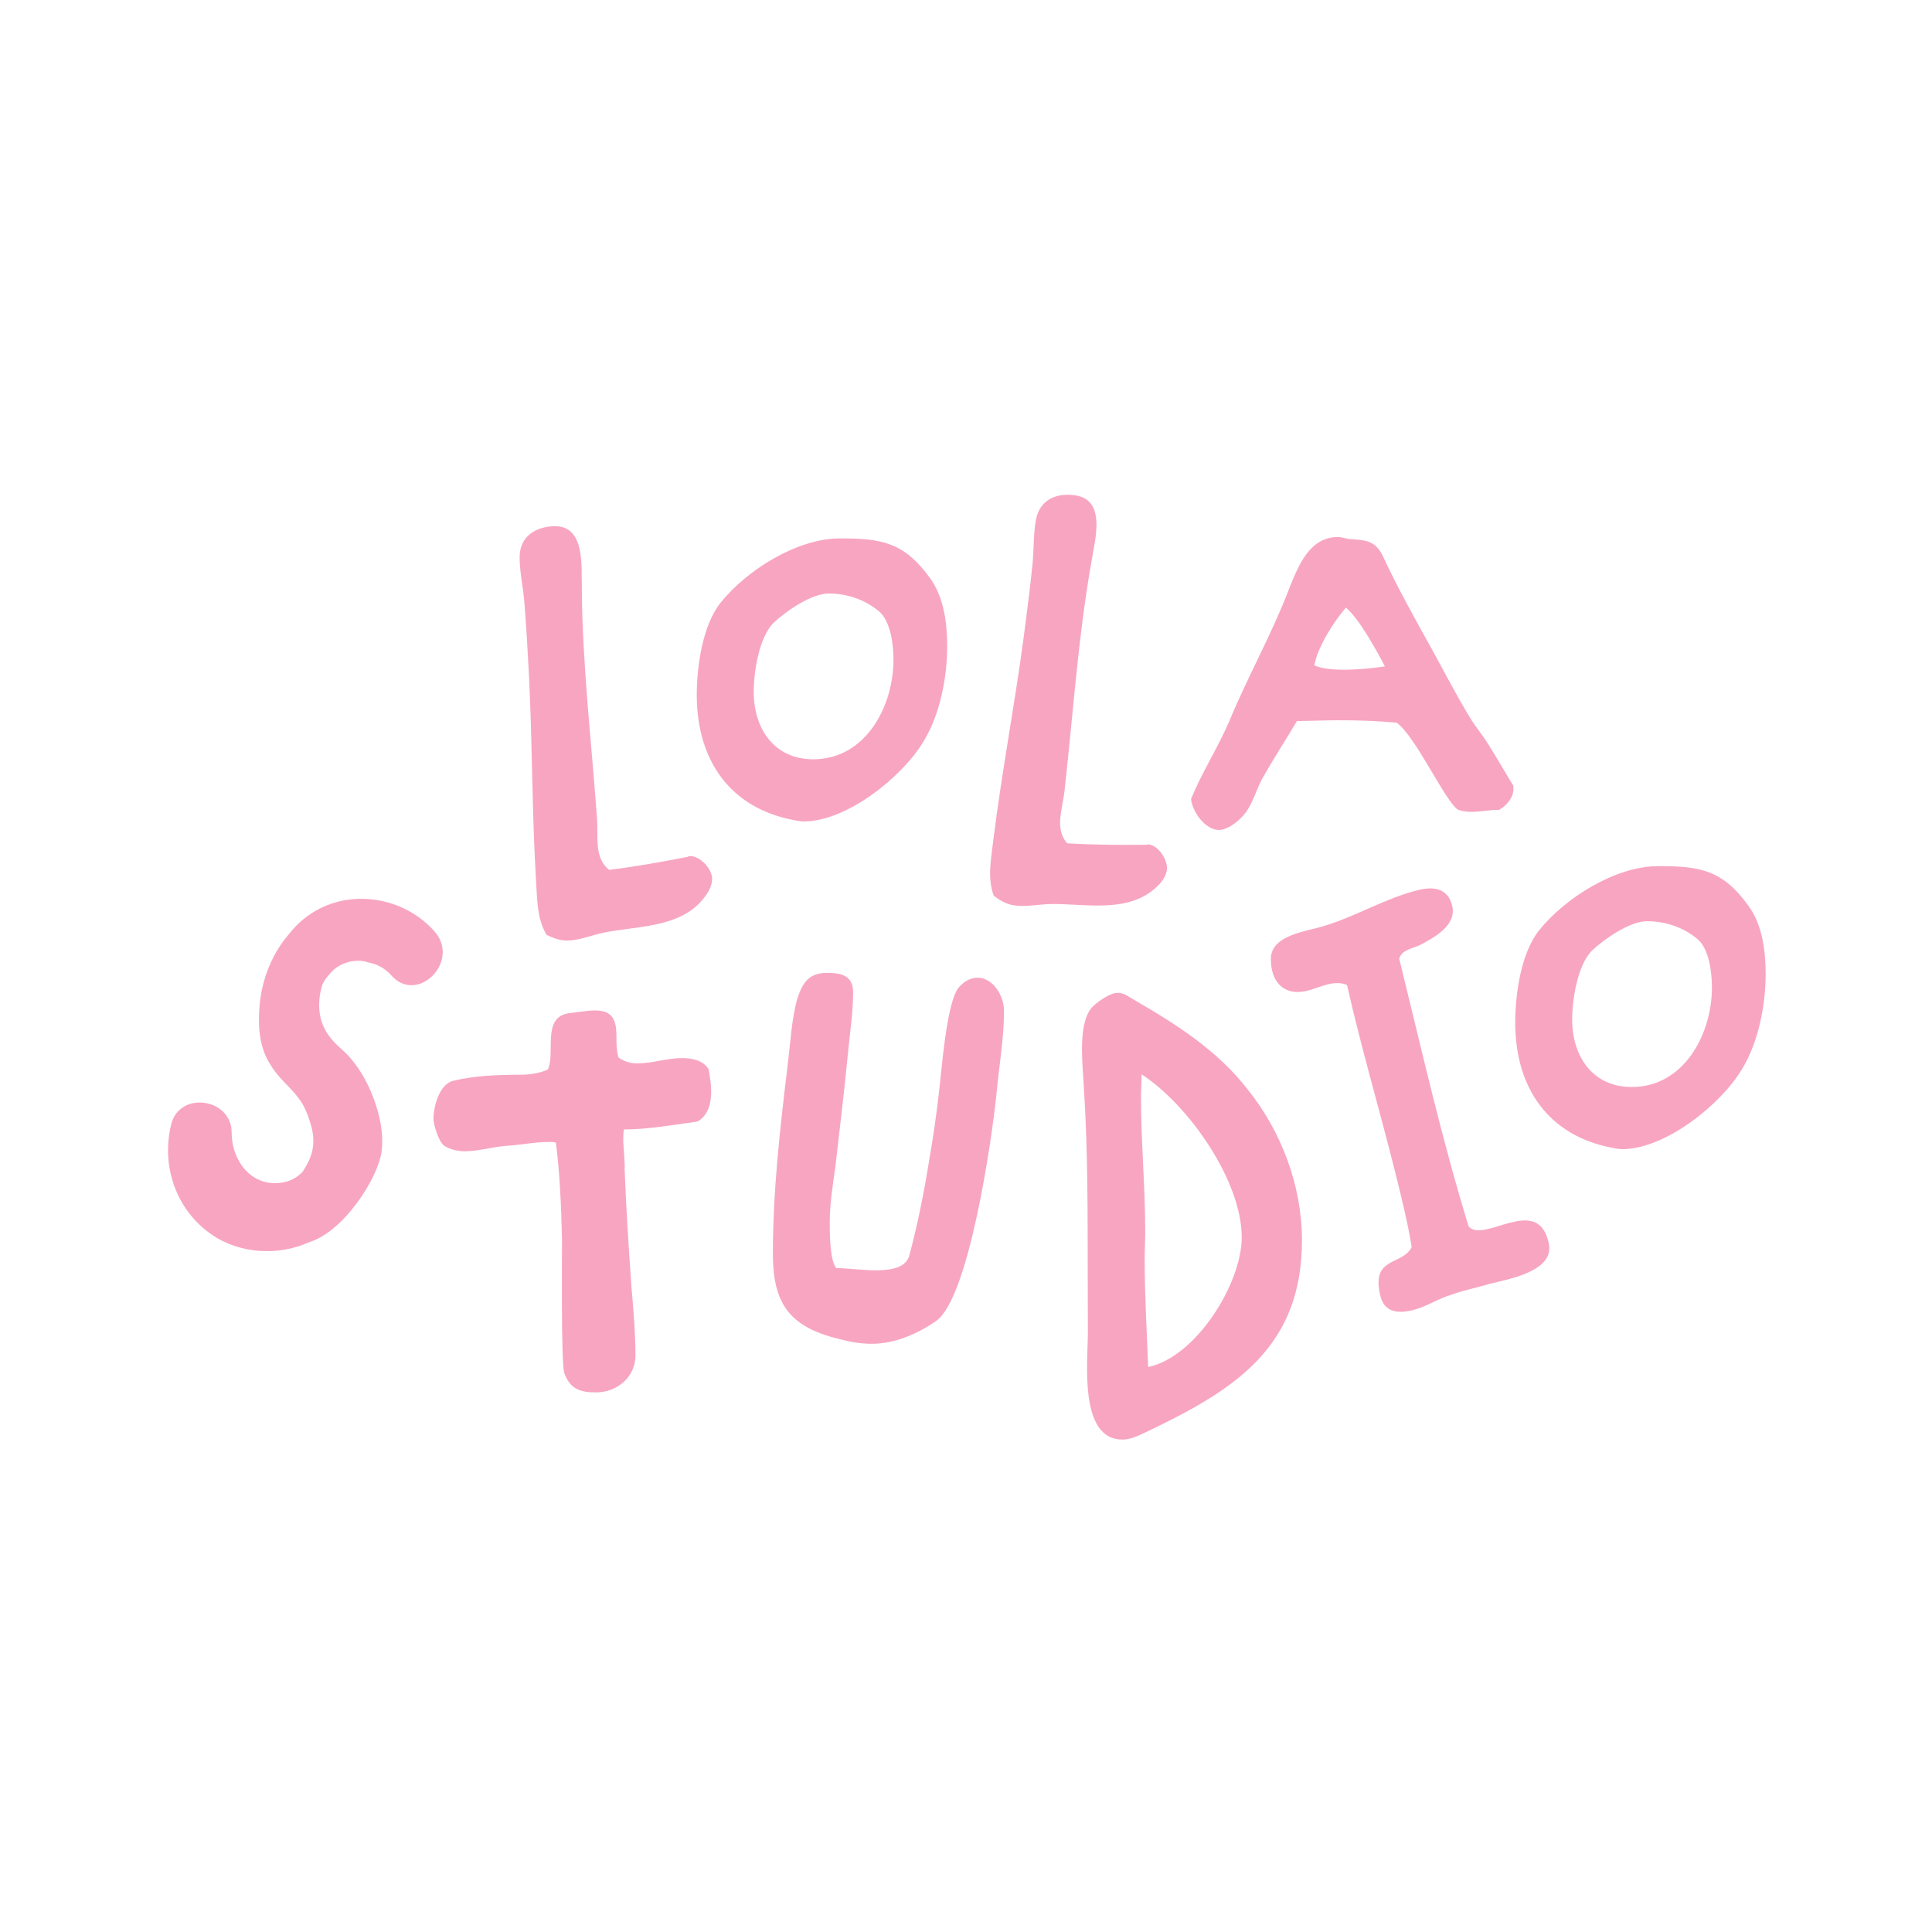
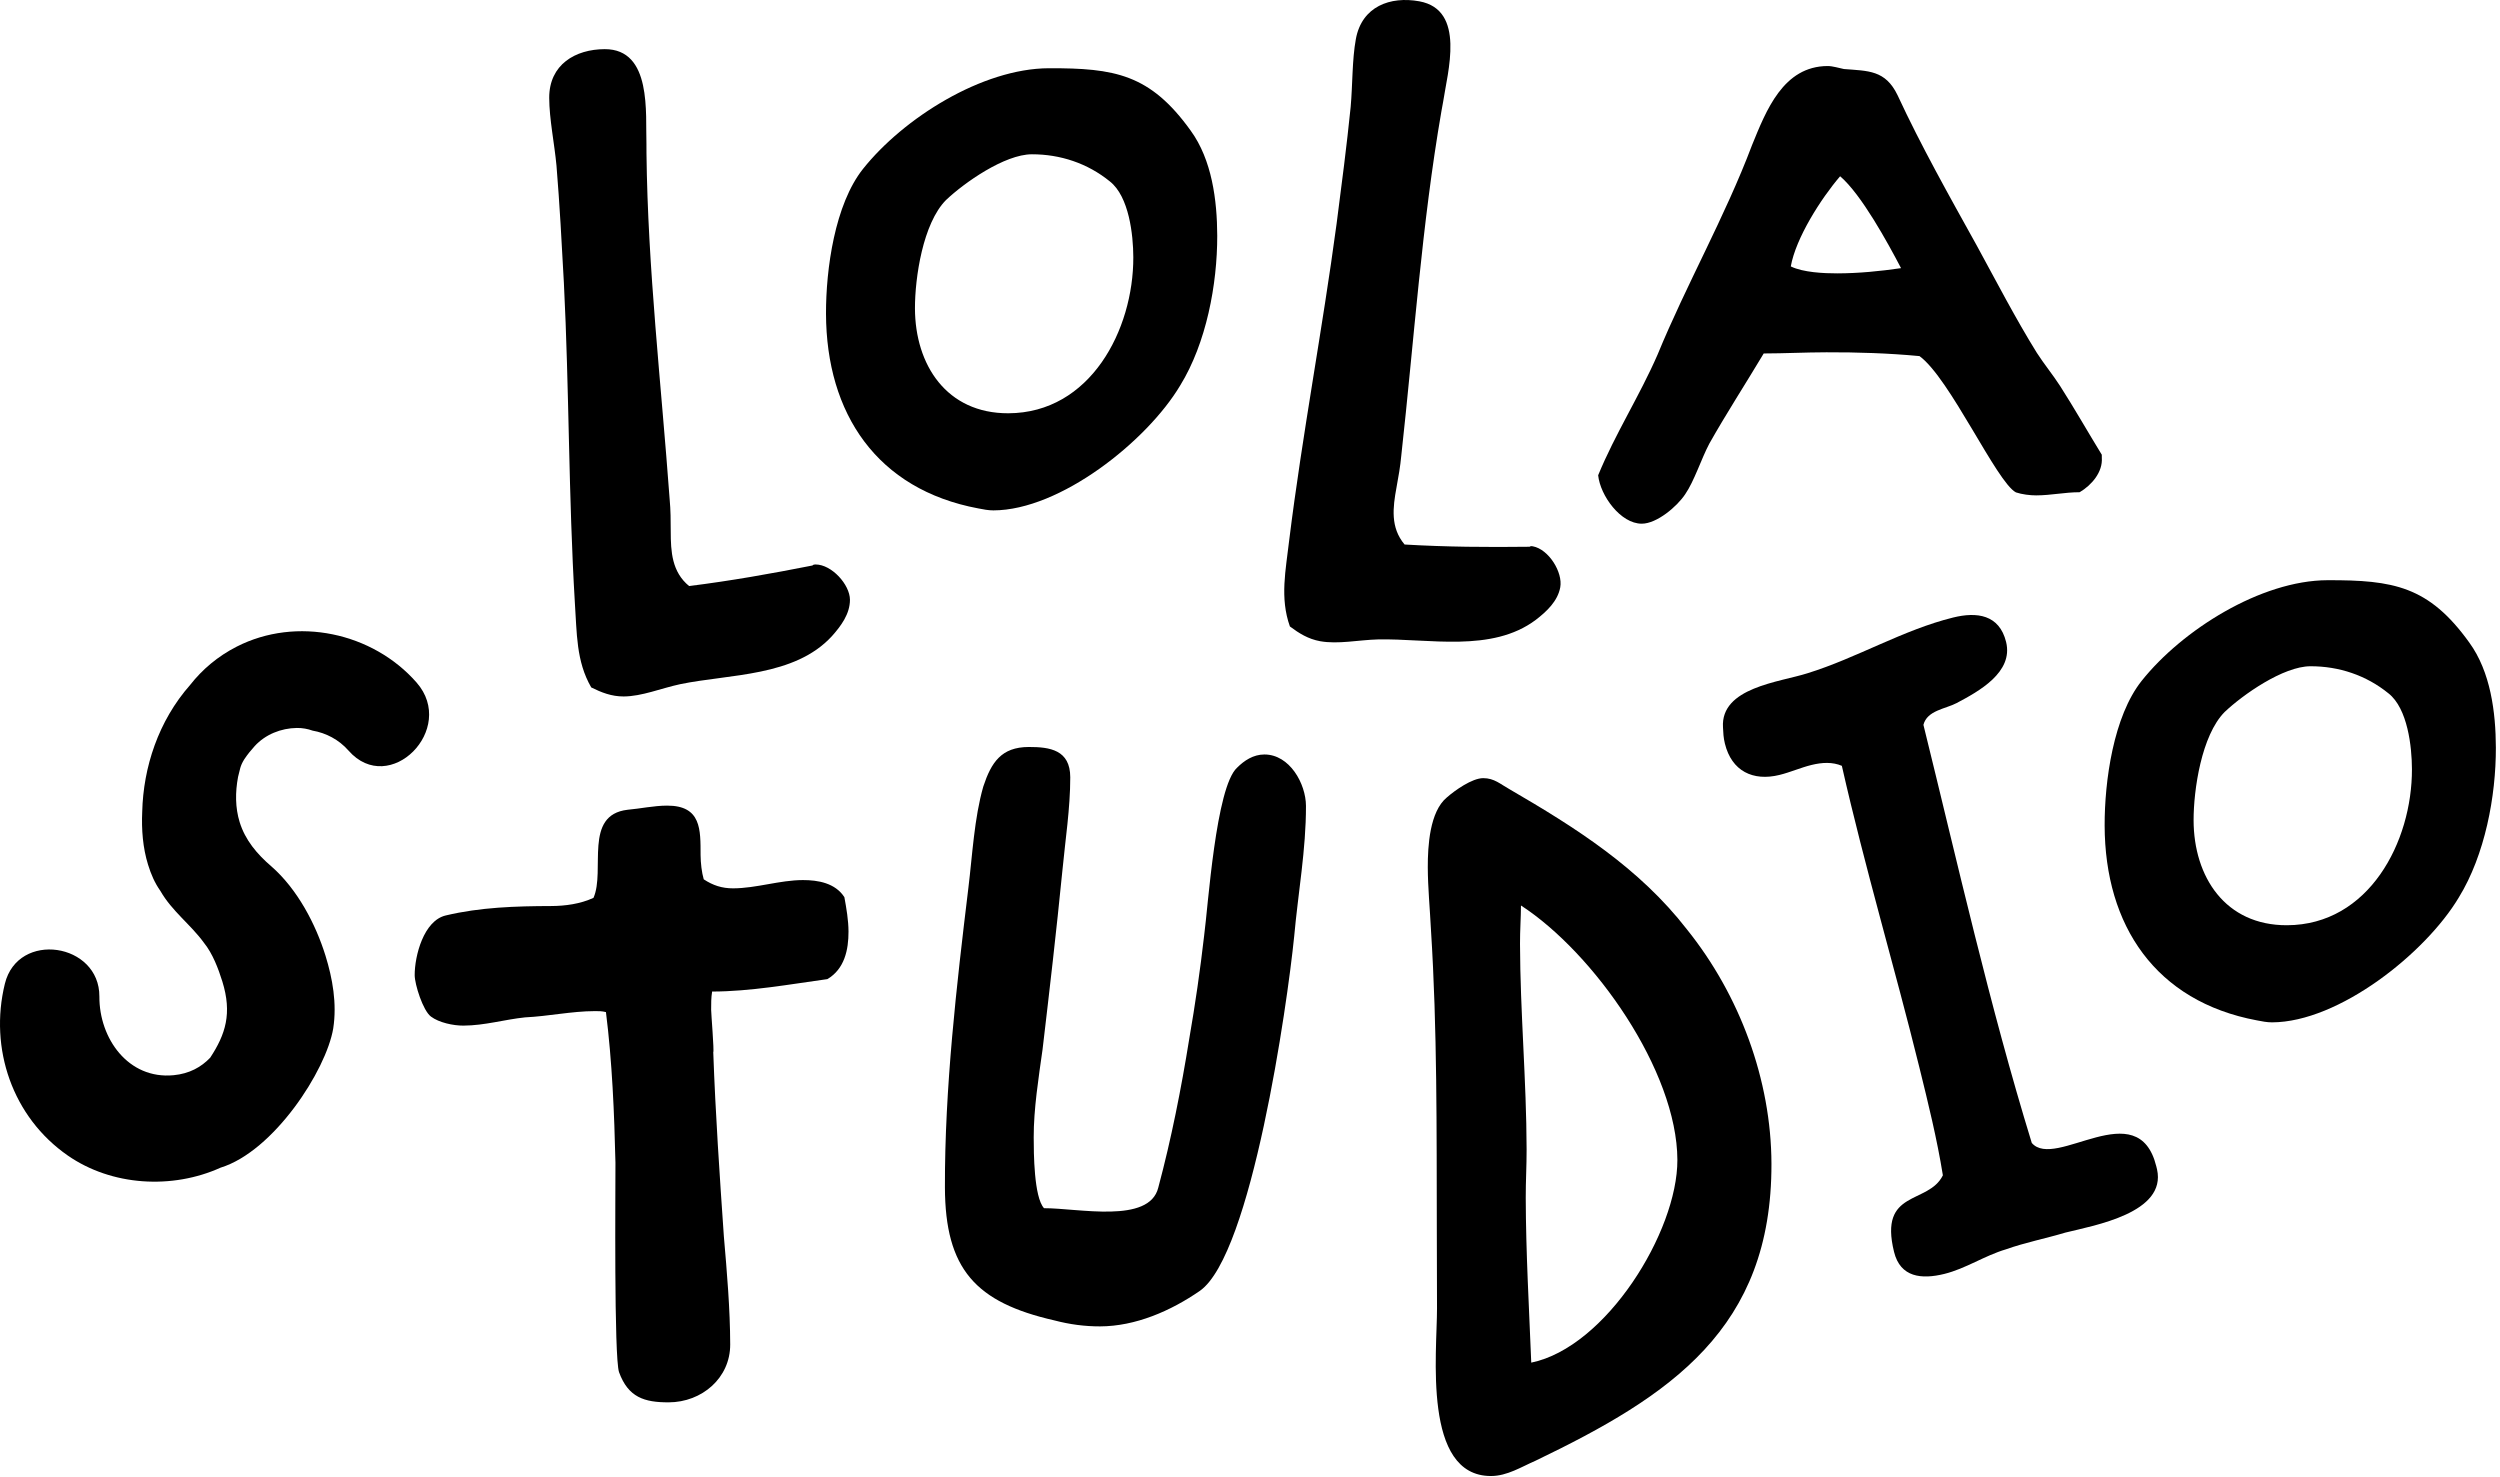
- <svg xmlns="http://www.w3.org/2000/svg" version="1.1" id="logo" x="0px" y="0px" viewBox="0 0 1080 1080" fill="#f8a5c2" xml:space="preserve">
-   <g>
-     <path d="M325.26,331.41c0.47,41.26,5.28,82.5,8.29,123.75c0.37,3.98,0.38,7.6,0.39,11.58c0.02,7.24,0.4,14.47,6.57,19.53   c14.83-1.85,29.3-4.42,44.13-7.35c0.36-0.36,0.72-0.36,1.09-0.37c5.79-0.02,12.32,7.21,12.34,12.63c0.01,5.07-3.23,9.42-6.48,13.05   c-13.35,14.51-36.52,13.49-54.24,17.15c-6.87,1.47-13.74,4.38-20.26,4.4c-4.34,0.01-7.97-1.43-11.59-3.23   c-5.45-9.39-5.12-19.53-5.87-30.38c-2.27-38-2.01-76.36-3.92-114.36c-0.76-14.11-1.52-28.23-2.65-41.98   c-0.74-7.96-2.58-16.64-2.6-24.24c-0.03-11.94,9.36-17.4,19.86-17.43c17.01-0.04,14.54,23.12,14.93,33.98L325.26,331.41z" />
-     <path d="M516.23,414.51c-11.89,19.94-42.95,44.63-66.83,44.69c-1.81,0-3.62-0.35-5.43-0.71c-36.21-6.78-54.38-33.88-54.47-69.7   c-0.04-15.93,3.15-39.1,13.25-51.79c14.43-18.13,42.61-35.94,66.5-36.01c23.52-0.06,36.2,2.08,50.73,22.31   c7.63,10.48,9.47,24.95,9.51,37.61C529.52,378.29,525.6,399.29,516.23,414.51z M432.45,348.14c-8.3,8.35-11.14,27.9-11.12,38.76   c0.05,20.26,11.32,37.61,33.4,37.55c29.31-0.08,44.8-29.8,44.73-55.85c-0.02-7.96-1.51-21.71-8.4-27.12   c-7.98-6.49-17.76-9.72-27.9-9.7C453.4,331.8,438.95,341.97,432.45,348.14z" />
-     <path d="M609.71,316.36c-7.04,40.65-9.81,82.09-14.36,123.2c-0.36,3.98-1.01,7.54-1.72,11.46c-1.3,7.12-2.24,14.31,2.9,20.39   c14.92,0.88,29.62,0.99,44.73,0.8c0.42-0.29,0.78-0.23,1.14-0.16c5.7,1.04,10.81,9.33,9.83,14.67c-0.91,4.98-4.89,8.68-8.75,11.65   c-15.77,11.84-38.36,6.62-56.46,7c-7.03,0.19-14.31,1.8-20.72,0.64c-4.27-0.78-7.57-2.85-10.81-5.28   c-3.65-10.23-1.48-20.13-0.24-30.94c4.68-37.77,11.91-75.45,16.95-113.16c1.82-14.02,3.64-28.03,5.03-41.76   c0.72-7.96,0.49-16.83,1.86-24.31c2.14-11.75,12.37-15.4,22.7-13.52c16.74,3.05,10.09,25.38,8.5,36.13L609.71,316.36z" />
-     <path d="M846.01,440.37c0.38,5.07-3.59,9.78-7.93,12.33c-5.43,0.01-10.13,1.11-15.56,1.13c-2.17,0.01-5.07-0.35-7.24-1.07   c-6.89-3.6-23.63-40.84-34.51-48.77c-11.22-1.05-22.08-1.39-33.3-1.36c-7.6,0.02-14.84,0.4-22.44,0.42   c-6.49,10.87-13.33,21.39-19.46,32.26c-2.88,5.44-5.39,13.41-8.64,18.12c-2.88,4.35-10.11,10.52-15.53,10.53   c-7.6,0.02-14.87-10.09-15.61-17.33c6.11-14.85,14.76-28.27,21.24-43.12c10.43-25.36,24.12-49.29,33.82-75.01   c5.03-12.32,11.14-28.26,27.07-28.3c1.81,0,3.98,0.71,5.8,1.07c8.69,0.7,14.84,0.32,19.2,9.36c8.37,18.07,18.55,36.14,28.37,53.85   c6.91,12.65,13.82,26.02,21.45,38.31c2.55,3.98,5.81,7.95,8.36,11.92c5.09,7.95,9.81,16.26,14.9,24.57L846.01,440.37z    M734.72,371.9c4.35,2.16,11.95,2.5,16.65,2.49c7.6-0.02,15.2-0.76,22.8-1.87c-4.73-9.03-14.18-26.38-21.8-32.88   C745.52,347.62,736.51,361.76,734.72,371.9z" />
-     <path d="M345.75,591.21c3.26,2.16,6.52,3.24,10.51,3.23c8.32-0.02,16.64-2.94,24.96-2.96c5.43-0.01,11.58,1.05,14.85,6.11   c0.74,3.98,1.47,8.32,1.48,12.3c0.02,6.51-1.41,13.39-7.55,17.03c-13.39,1.85-27.5,4.42-41.25,4.45c-0.36,2.17-0.35,4.34-0.35,6.52   c0,1.45,1.12,14.84,0.76,15.2c0.78,22.08,2.29,44.15,3.79,65.86c1.12,13.03,2.24,26.05,2.27,38.72   c0.03,11.94-10.08,20.66-22.02,20.69c-8.68,0.02-14.48-1.77-17.76-10.81c-1.82-5.42-1.26-65.14-1.28-74.91   c-0.41-17.74-1.18-36.19-3.4-53.92c-1.45-0.36-2.54-0.36-3.98-0.35c-8.32,0.02-16.64,1.85-24.97,2.24   c-7.23,0.74-14.47,2.93-22.07,2.95c-3.62,0.01-8.69-1.06-11.59-3.23c-2.9-2.16-5.82-11.57-5.83-14.82   c-0.02-6.88,3.21-19.55,11.16-21.38c12.3-2.93,24.96-3.32,37.63-3.36c5.07-0.01,10.49-0.75,15.19-2.93   c4.32-9.78-3.7-29.67,12.22-31.52c4.34-0.37,9.4-1.47,14.11-1.48c12.31-0.03,11.97,8.66,11.99,17.7   C344.65,585.42,345.02,588.68,345.75,591.21z" />
-     <path d="M474.06,588.34c-2.11,21.36-4.59,42.72-7.07,63.72c-1.42,10.14-3.2,21.36-3.17,31.5c0.01,5.43,0.06,21.35,3.69,25.33   c3.99,4.69-6.15,0.02,0,0c12.3-0.03,37.65,5.69,40.88-7.35c4.66-17.39,8.23-35.49,11.08-53.23c2.14-12.31,3.92-24.62,5.33-36.93   c1.42-10.5,4.2-53.21,11.79-60.11c2.53-2.54,5.78-4.72,9.76-4.73c9.05-0.02,14.87,10.45,14.89,18.42   c0.04,15.56-2.82,31.14-4.22,46.7c-2.47,24.62-15.26,113.68-33.68,126.76c-10.48,7.26-23.13,12.73-35.79,12.76   c-5.43,0.01-10.86-0.7-16.29-2.13c-28.25-6.44-39.13-18.35-39.21-47.67c-0.09-35.47,4.15-72.03,8.4-107.15   c1.42-11.59,2.1-24.98,5.33-36.21c2.87-8.69,6.48-14.13,16.25-14.16c7.6-0.02,14.84,1.05,14.87,10.82   C476.9,565.9,475.12,577.12,474.06,588.34z" />
-     <path d="M643.38,799.25c-5.06,2.19-10.12,5.46-15.91,5.47c-24.61,0.07-19.3-44.1-19.34-60.03l-0.07-28.23   c-0.09-35.47,0.17-71.66-2.09-107.12c-0.38-7.6-1.12-15.2-1.14-22.43c-0.02-7.6,0.67-19.91,6.81-24.99   c2.89-2.54,9.03-6.9,13.01-6.91c3.98-0.01,6.16,2.16,9.42,3.96c23.56,13.69,46.4,28.11,63.47,50.14   c18.88,23.48,30.18,53.85,30.26,83.88C727.95,751.98,691.82,775.96,643.38,799.25z M637.83,614.33c0.06,24.25,2.3,48.85,2.36,73.46   c0.02,5.79-0.33,11.58-0.31,17.37c0.05,19.54,1.19,39.45,1.97,58.99c26.76-5.5,52.35-46.83,52.29-72.52   c-0.08-31.85-29.87-74.11-55.97-91.06C638.16,604.92,637.81,609.62,637.83,614.33z" />
-     <path d="M794.05,528.15c-3.96,2.09-10.54,2.6-11.87,7.78c12.31,49.9,23.65,100.41,38.77,149.61c8.39,9.86,38.06-17.96,44.56,8.39   l0.26,1.06c3.46,15.55-22.27,20.03-32.81,22.63c-6.94,2.09-14.41,3.55-21.26,5.99c-7.65,2.26-14.33,6.89-22.06,8.8   c-8.08,1.99-15.72,1.27-17.97-7.87c-5.55-22.49,12.26-16.82,17.47-27.42c-2.07-12.91-5.28-25.91-8.4-38.56   c-8.84-35.84-19.53-71.6-27.75-107.96c-3.33-1.42-7.02-1.25-10.89-0.3c-3.86,0.95-7.56,2.61-11.42,3.56   c-9.49,2.34-17.12-1.37-19.54-11.21c-0.52-2.11-0.6-3.95-0.68-5.79c-0.92-14.31,20.24-16.18,30.25-19.39   c17.66-5.47,34.19-15.52,52.12-19.94c8.43-2.08,16.5-1.09,18.93,8.75C814.44,517.16,801.96,523.96,794.05,528.15z" />
-     <path d="M973.75,597.7c-11.89,19.94-42.95,44.63-66.83,44.69c-1.81,0-3.62-0.35-5.43-0.71c-36.21-6.78-54.38-33.88-54.47-69.7   c-0.04-15.93,3.15-39.1,13.25-51.79c14.43-18.13,42.61-35.94,66.5-36.01c23.52-0.06,36.2,2.08,50.73,22.31   c7.63,10.48,9.47,24.95,9.51,37.61C987.05,561.47,983.12,582.47,973.75,597.7z M889.97,531.33c-8.3,8.35-11.14,27.9-11.12,38.76   c0.05,20.26,11.32,37.61,33.4,37.55c29.31-0.08,44.8-29.8,44.73-55.85c-0.02-7.96-1.51-21.71-8.4-27.12   c-7.98-6.49-17.76-9.72-27.9-9.7C910.92,514.99,896.47,525.16,889.97,531.33z" />
-     <path d="M243,520.8c-15.71-17.92-42.93-23.78-64.36-12.85c-6.76,3.45-12.32,8.16-16.66,13.7c-11.41,12.94-16.76,29.53-17.15,45.36   c-0.29,6.42,0.21,12.91,2.09,18.98c1.07,3.46,2.4,6.53,4.42,9.39c4.15,7.26,10.95,12.12,15.61,18.59c3.07,3.8,5.11,9.18,6.55,13.8   c3.53,11.4,1.18,18.87-4.35,27.27c-3.23,3.38-7.43,5.71-13.06,6.26c-16.3,1.59-26.68-13.22-26.59-28.14   c0.11-19.19-29.14-23.68-33.82-4.58c-5.68,23.16,2.72,47.74,22.52,61.47c15.73,10.91,37.36,12.17,54.7,4.32c0,0,0.01,0,0.01,0   c19.01-5.89,37.72-34.74,40.26-49.77c1.39-8.98-0.26-17.96-2.76-26.05c-3.49-11.26-10.02-23.8-19.38-31.98   c-5.16-4.42-9.36-9.44-11.33-15.8c-1.6-5.18-1.61-10.72-0.58-16.21c0.73-2.64,0.65-3.74,2.2-6.26c1.17-1.77,2.41-3.27,3.73-4.73   c3.82-4.21,9.46-6.44,15.09-6.52c2-0.03,3.9,0.33,5.67,0.96c4.72,0.82,9.34,3.16,12.84,7.14C233.29,561.85,257.56,537.42,243,520.8   z" />
-   </g>
+ <svg xmlns="http://www.w3.org/2000/svg" width="542" height="320" viewBox="0 0 542 320" fill="none">
+   <path d="M140.156 33.225C140.44 58.224 143.355 83.212 145.178 108.205C145.403 110.616 145.409 112.809 145.415 115.221C145.427 119.607 145.657 123.988 149.395 127.054C158.381 125.933 167.148 124.376 176.133 122.6C176.351 122.382 176.57 122.382 176.794 122.376C180.302 122.364 184.258 126.745 184.27 130.029C184.276 133.101 182.313 135.736 180.344 137.936C172.256 146.727 158.217 146.109 147.481 148.327C143.318 149.217 139.156 150.98 135.205 150.993C132.576 150.999 130.376 150.126 128.183 149.036C124.881 143.346 125.081 137.202 124.627 130.629C123.251 107.605 123.409 84.363 122.251 61.339C121.791 52.79 121.33 44.234 120.646 35.904C120.197 31.081 119.083 25.822 119.07 21.217C119.052 13.982 124.742 10.674 131.103 10.656C141.41 10.632 139.913 24.664 140.149 31.244L140.156 33.225Z" fill="black" />
+   <path d="M255.863 83.575C248.659 95.656 229.84 110.616 215.371 110.652C214.274 110.652 213.178 110.44 212.081 110.222C190.142 106.114 179.133 89.695 179.078 67.992C179.054 58.34 180.987 44.301 187.106 36.612C195.849 25.628 212.923 14.837 227.398 14.794C241.648 14.758 249.331 16.055 258.135 28.312C262.758 34.661 263.872 43.429 263.897 51.099C263.915 61.63 261.54 74.353 255.863 83.575ZM205.101 43.362C200.072 48.421 198.351 60.266 198.363 66.846C198.394 79.122 205.222 89.634 218.6 89.598C236.359 89.549 245.744 71.542 245.702 55.759C245.69 50.936 244.787 42.605 240.612 39.327C235.777 35.395 229.852 33.438 223.708 33.45C217.794 33.462 209.039 39.624 205.101 43.362Z" fill="black" />
+   <path d="M312.501 24.107C308.236 48.736 306.558 73.844 303.801 98.753C303.583 101.164 303.189 103.321 302.759 105.696C301.971 110.01 301.401 114.367 304.516 118.05C313.556 118.584 322.462 118.65 331.617 118.535C331.872 118.359 332.09 118.396 332.308 118.438C335.762 119.068 338.858 124.091 338.264 127.327C337.712 130.344 335.301 132.586 332.962 134.385C323.407 141.559 309.72 138.396 298.754 138.626C294.494 138.742 290.083 139.717 286.2 139.014C283.612 138.542 281.613 137.287 279.65 135.815C277.438 129.617 278.753 123.618 279.504 117.069C282.34 94.184 286.721 71.354 289.774 48.506C290.877 40.011 291.98 31.523 292.822 23.204C293.258 18.381 293.119 13.007 293.949 8.475C295.246 1.356 301.444 -0.856 307.703 0.283C317.845 2.131 313.816 15.661 312.853 22.174L312.501 24.107Z" fill="black" />
+   <path d="M455.673 99.243C455.904 102.315 453.498 105.169 450.869 106.714C447.579 106.72 444.731 107.387 441.441 107.399C440.126 107.405 438.369 107.187 437.054 106.75C432.88 104.569 422.737 82.006 416.145 77.201C409.347 76.565 402.767 76.359 395.969 76.377C391.364 76.389 386.977 76.619 382.373 76.632C378.44 83.218 374.296 89.592 370.582 96.178C368.837 99.474 367.316 104.303 365.347 107.156C363.602 109.792 359.222 113.53 355.938 113.536C351.333 113.549 346.928 107.423 346.48 103.036C350.182 94.039 355.423 85.908 359.349 76.91C365.668 61.545 373.963 47.046 379.84 31.462C382.888 23.998 386.59 14.34 396.241 14.316C397.338 14.316 398.653 14.746 399.756 14.964C405.021 15.388 408.747 15.158 411.389 20.635C416.46 31.584 422.628 42.532 428.578 53.262C432.765 60.927 436.951 69.028 441.574 76.474C443.119 78.885 445.094 81.291 446.64 83.696C449.724 88.513 452.583 93.548 455.667 98.583L455.673 99.243ZM388.244 57.758C390.879 59.067 395.484 59.273 398.332 59.267C402.937 59.255 407.541 58.806 412.146 58.134C409.28 52.663 403.555 42.15 398.938 38.212C394.787 43.047 389.328 51.614 388.244 57.758Z" fill="black" />
+   <path d="M152.57 190.636C154.546 191.945 156.521 192.599 158.938 192.593C163.979 192.581 169.02 190.812 174.061 190.8C177.351 190.794 181.078 191.436 183.059 194.502C183.507 196.913 183.949 199.543 183.956 201.954C183.968 205.898 183.101 210.067 179.381 212.272C171.268 213.393 162.719 214.95 154.388 214.969C154.17 216.283 154.176 217.598 154.176 218.919C154.176 219.798 154.855 227.911 154.636 228.129C155.109 241.507 156.024 254.879 156.933 268.033C157.611 275.927 158.29 283.816 158.308 291.493C158.326 298.727 152.201 304.01 144.966 304.029C139.707 304.041 136.193 302.956 134.206 297.479C133.103 294.195 133.442 258.011 133.43 252.092C133.182 241.343 132.715 230.164 131.37 219.422C130.492 219.204 129.831 219.204 128.959 219.21C123.918 219.222 118.877 220.331 113.83 220.567C109.449 221.015 105.062 222.342 100.458 222.354C98.264 222.361 95.192 221.712 93.435 220.397C91.678 219.089 89.909 213.387 89.903 211.418C89.891 207.25 91.848 199.573 96.665 198.464C104.117 196.689 111.788 196.453 119.464 196.428C122.536 196.422 125.82 195.974 128.668 194.653C131.285 188.728 126.426 176.676 136.072 175.555C138.701 175.331 141.767 174.665 144.621 174.659C152.08 174.641 151.874 179.906 151.886 185.383C151.904 187.128 152.128 189.103 152.57 190.636Z" fill="black" />
+   <path d="M230.312 188.897C229.034 201.839 227.531 214.781 226.028 227.505C225.168 233.648 224.09 240.446 224.108 246.59C224.114 249.88 224.144 259.526 226.343 261.937C228.761 264.779 222.617 261.95 226.343 261.937C233.796 261.919 249.155 265.385 251.112 257.484C253.936 246.948 256.099 235.981 257.826 225.232C259.122 217.774 260.201 210.315 261.055 202.857C261.915 196.495 263.6 170.617 268.198 166.437C269.731 164.898 271.7 163.577 274.112 163.571C279.595 163.559 283.121 169.902 283.134 174.731C283.158 184.159 281.425 193.599 280.577 203.027C279.08 217.944 271.331 271.904 260.17 279.829C253.821 284.228 246.156 287.542 238.485 287.561C235.195 287.567 231.906 287.136 228.616 286.27C211.499 282.368 204.907 275.152 204.859 257.387C204.804 235.896 207.373 213.745 209.948 192.466C210.808 185.444 211.22 177.331 213.177 170.527C214.916 165.261 217.104 161.965 223.023 161.947C227.628 161.935 232.015 162.583 232.033 168.503C232.033 175.301 230.954 182.099 230.312 188.897Z" fill="black" />
+   <path d="M332.902 316.686C329.836 318.013 326.77 319.994 323.262 320C308.351 320.042 311.568 293.28 311.544 283.628L311.502 266.524C311.447 245.033 311.605 223.106 310.235 201.621C310.005 197.016 309.557 192.411 309.545 188.031C309.533 183.426 309.951 175.967 313.671 172.889C315.422 171.35 319.142 168.709 321.553 168.703C323.965 168.697 325.286 170.011 327.261 171.102C341.536 179.397 355.374 188.134 365.717 201.481C377.156 215.708 384.003 234.109 384.051 252.304C384.142 288.045 362.251 302.574 332.902 316.686ZM329.539 204.644C329.575 219.337 330.933 234.242 330.969 249.153C330.981 252.661 330.769 256.169 330.781 259.677C330.811 271.516 331.502 283.58 331.975 295.419C348.188 292.087 363.693 267.045 363.657 251.48C363.608 232.182 345.559 206.577 329.745 196.307C329.739 198.943 329.527 201.79 329.539 204.644Z" fill="black" />
+   <path d="M424.191 152.429C421.792 153.695 417.805 154.004 416.999 157.142C424.458 187.376 431.329 217.98 440.49 247.79C445.573 253.764 463.55 236.908 467.488 252.873L467.646 253.516C469.742 262.937 454.153 265.652 447.767 267.227C443.562 268.493 439.036 269.378 434.885 270.856C430.25 272.225 426.203 275.031 421.519 276.188C416.624 277.394 411.995 276.957 410.632 271.42C407.269 257.793 418.06 261.229 421.216 254.806C419.962 246.984 418.017 239.107 416.127 231.443C410.771 209.728 404.294 188.061 399.313 166.031C397.296 165.17 395.06 165.273 392.715 165.849C390.377 166.425 388.135 167.43 385.796 168.006C380.046 169.424 375.423 167.176 373.957 161.214C373.642 159.936 373.593 158.821 373.545 157.706C372.988 149.036 385.808 147.903 391.873 145.958C402.573 142.643 412.589 136.554 423.452 133.876C428.56 132.616 433.449 133.216 434.922 139.178C436.545 145.77 428.984 149.89 424.191 152.429Z" fill="black" />
+   <path d="M533.07 194.568C525.866 206.65 507.047 221.609 492.578 221.646C491.482 221.646 490.385 221.433 489.288 221.215C467.349 217.107 456.34 200.688 456.285 178.985C456.261 169.333 458.194 155.294 464.313 147.606C473.056 136.621 490.13 125.83 504.605 125.788C518.856 125.751 526.538 127.048 535.342 139.305C539.965 145.655 541.08 154.422 541.104 162.092C541.128 172.617 538.747 185.341 533.07 194.568ZM482.308 154.355C477.279 159.414 475.559 171.26 475.571 177.84C475.601 190.115 482.43 200.627 495.808 200.591C513.566 200.542 522.952 182.535 522.909 166.752C522.897 161.929 521.994 153.598 517.82 150.32C512.985 146.388 507.059 144.431 500.915 144.443C495.002 144.455 486.247 150.617 482.308 154.355Z" fill="black" />
+   <path d="M90.315 147.975C80.796 137.118 64.304 133.567 51.32 140.19C47.224 142.28 43.855 145.134 41.226 148.49C34.312 156.331 31.071 166.382 30.834 175.974C30.659 179.863 30.962 183.796 32.101 187.473C32.749 189.57 33.555 191.43 34.779 193.163C37.293 197.561 41.413 200.506 44.237 204.426C46.097 206.729 47.333 209.988 48.205 212.787C50.344 219.695 48.92 224.221 45.57 229.31C43.613 231.358 41.068 232.77 37.657 233.103C27.781 234.066 21.492 225.093 21.546 216.053C21.613 204.426 3.891 201.706 1.055 213.278C-2.386 227.311 2.703 242.203 14.7 250.522C24.23 257.133 37.336 257.896 47.842 253.14H47.848C59.366 249.571 70.702 232.091 72.241 222.985C73.083 217.544 72.084 212.103 70.569 207.201C68.454 200.379 64.498 192.781 58.827 187.825C55.7 185.147 53.156 182.105 51.962 178.252C50.992 175.113 50.986 171.756 51.611 168.43C52.053 166.831 52.004 166.164 52.944 164.637C53.652 163.565 54.404 162.656 55.203 161.771C57.518 159.221 60.935 157.869 64.346 157.821C65.558 157.803 66.709 158.021 67.782 158.403C70.642 158.899 73.441 160.317 75.561 162.729C84.432 172.847 99.137 158.045 90.315 147.975Z" fill="black" />
</svg>
